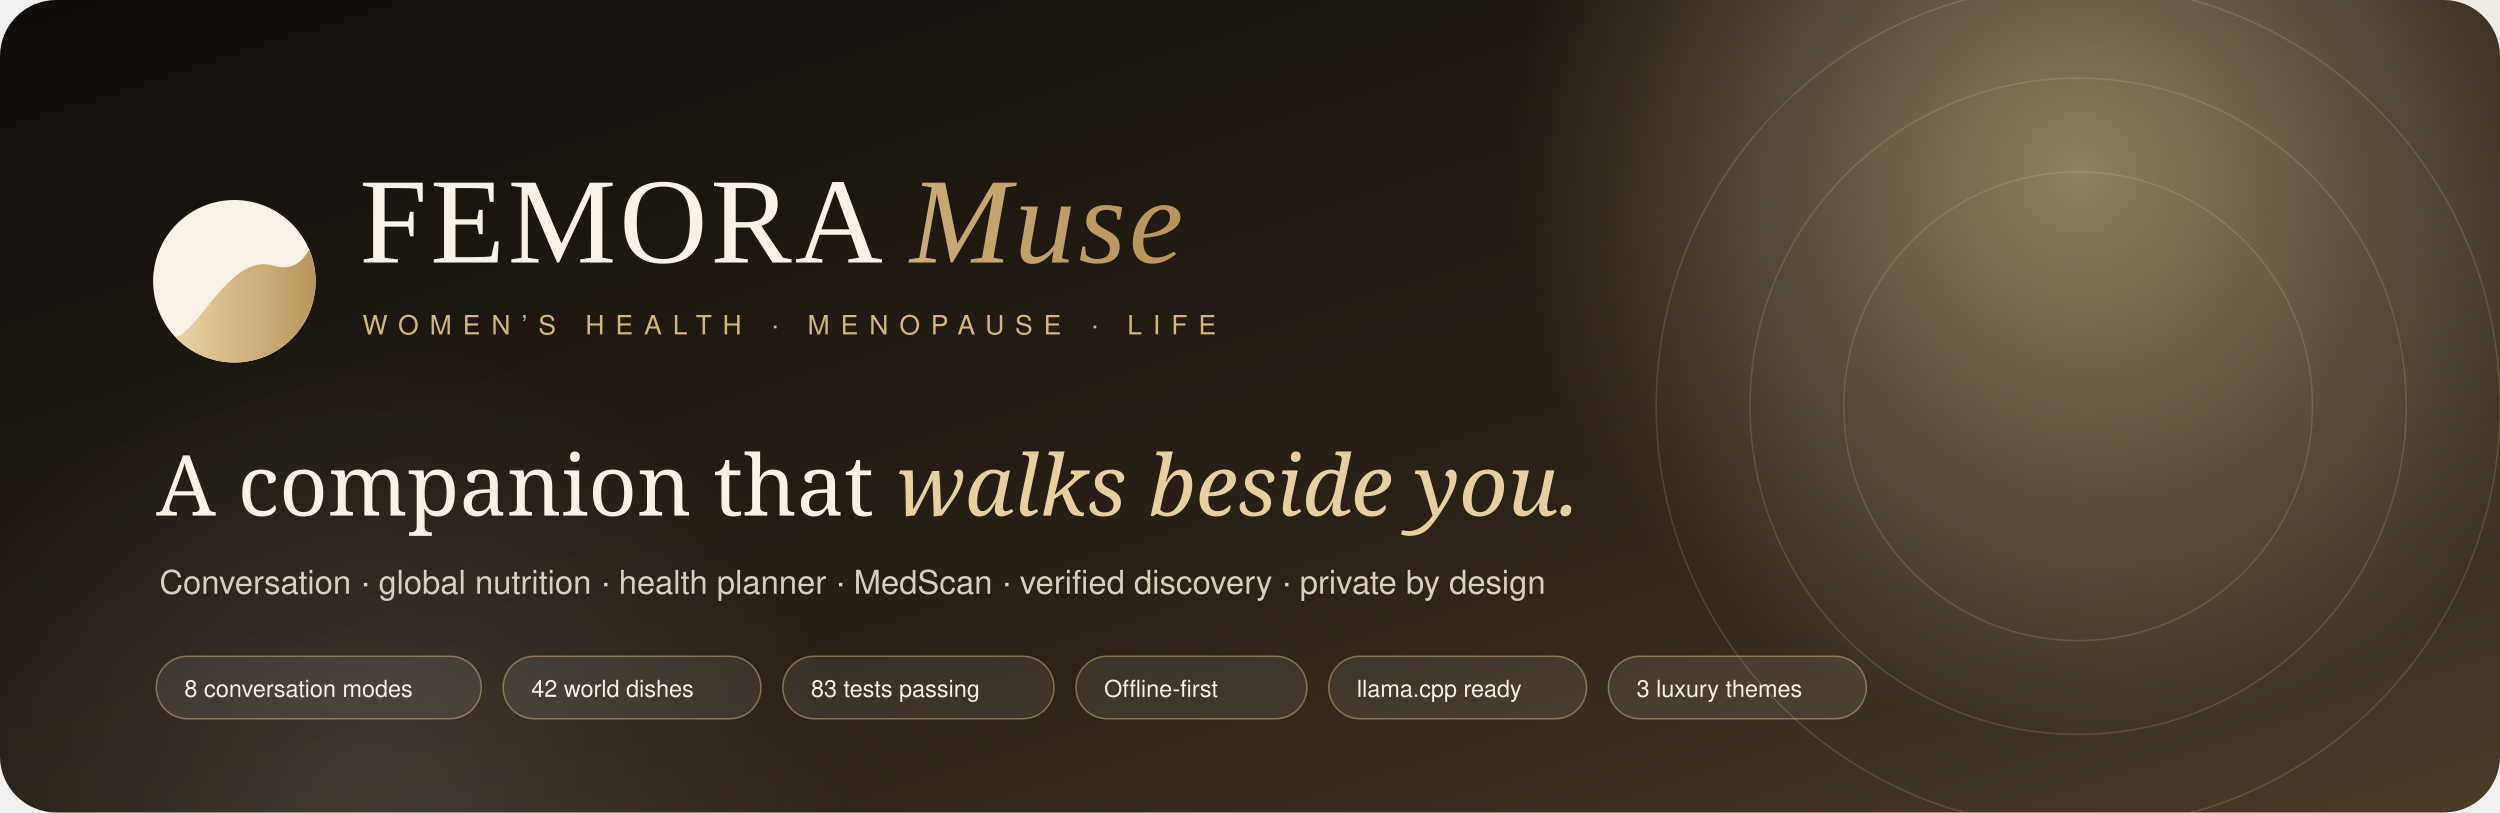
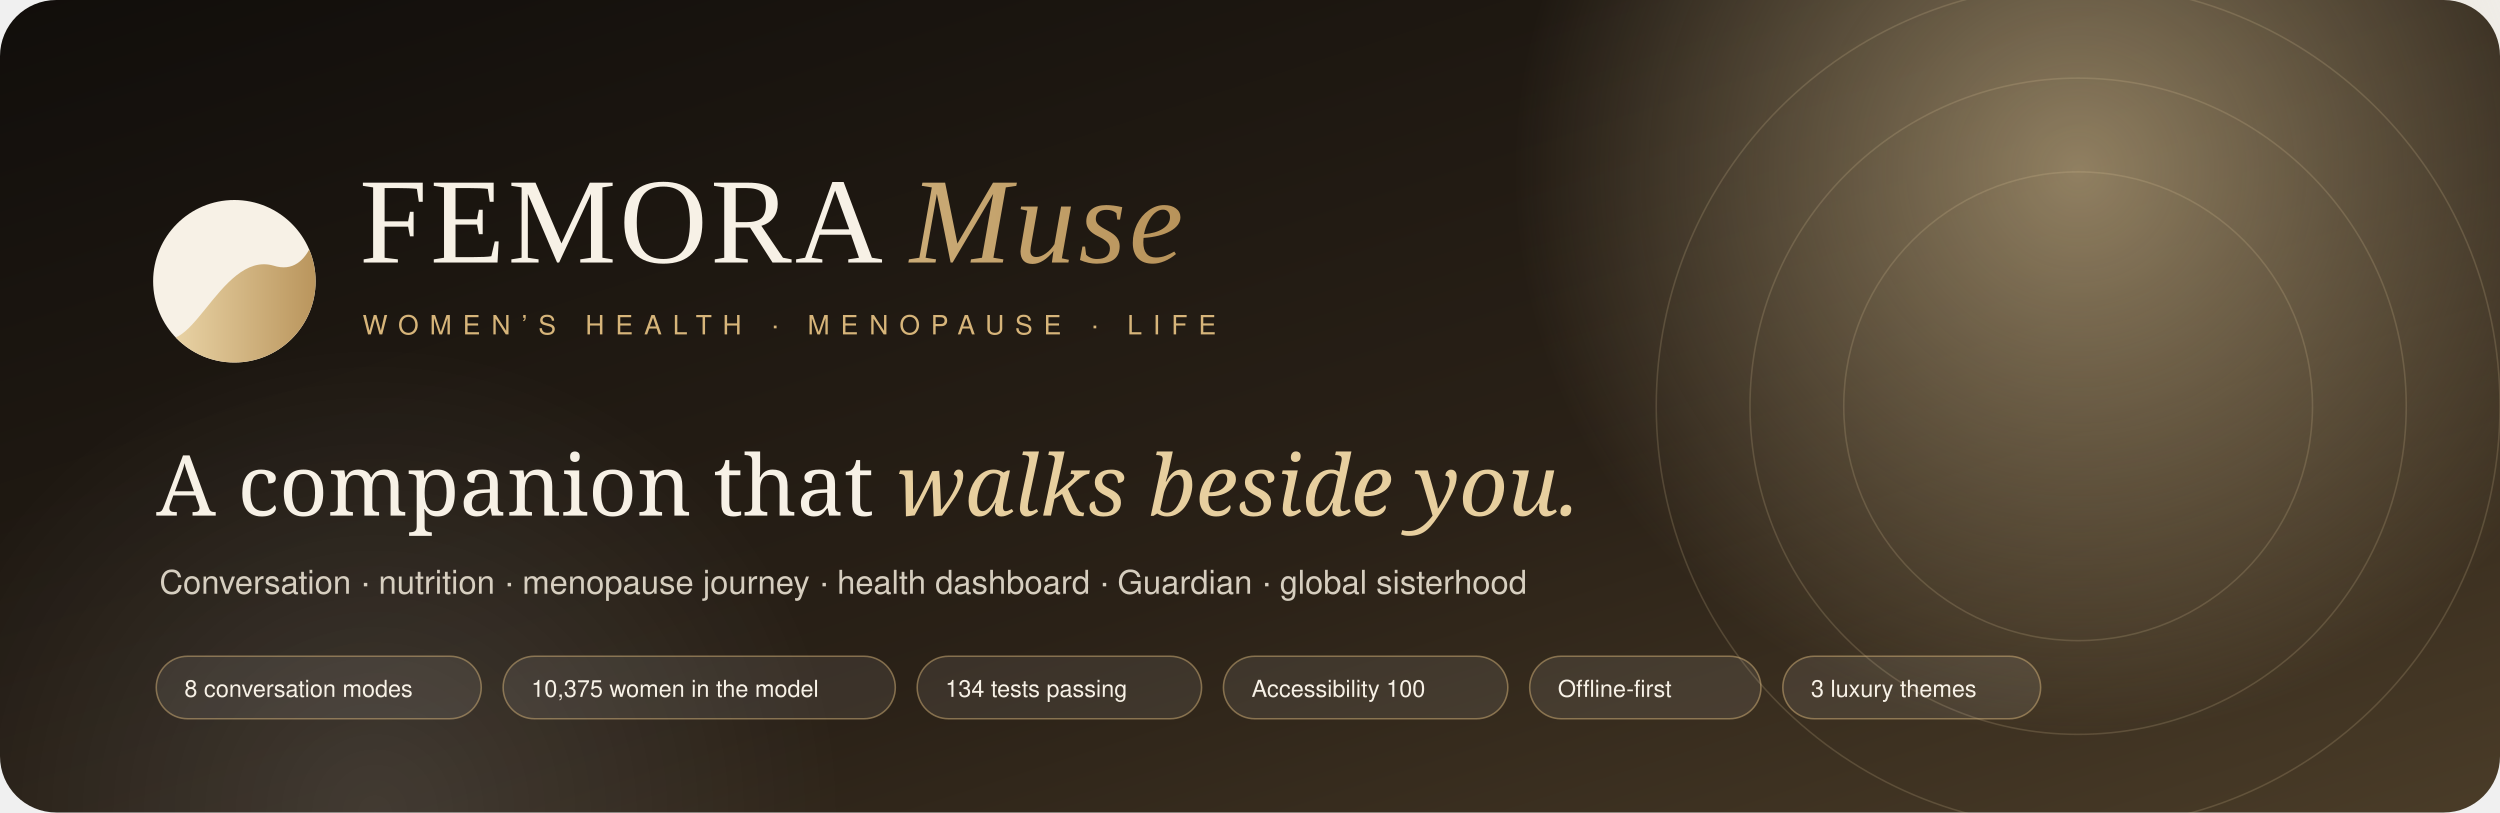
<svg xmlns="http://www.w3.org/2000/svg" width="1600" height="520" viewBox="0 0 1600 520">
  <defs>
    <linearGradient id="bg" x1="0" y1="0" x2="1" y2="1">
      <stop offset="0" stop-color="#110e0b" />
      <stop offset=".6" stop-color="#2a2117" />
      <stop offset="1" stop-color="#4a3c28" />
    </linearGradient>
    <radialGradient id="orb" cx=".5" cy=".5" r=".5">
      <stop offset="0" stop-color="#e7cf9f" stop-opacity=".55" />
      <stop offset="1" stop-color="#e7cf9f" stop-opacity="0" />
    </radialGradient>
    <radialGradient id="orb2" cx=".5" cy=".5" r=".5">
      <stop offset="0" stop-color="#ffffff" stop-opacity=".12" />
      <stop offset="1" stop-color="#ffffff" stop-opacity="0" />
    </radialGradient>
    <linearGradient id="gold" x1="0" x2="1">
      <stop offset="0" stop-color="#f0dcb0" />
      <stop offset="1" stop-color="#b8935a" />
    </linearGradient>
    <clipPath id="lc">
      <circle cx="150" cy="180" r="52" />
    </clipPath>
  </defs>
  <rect width="1600" height="520" rx="36" fill="url(#bg)" />
  <circle cx="1330" cy="110" r="360" fill="url(#orb)">
    <animate attributeName="r" values="340;380;340" dur="9s" repeatCount="indefinite" />
  </circle>
  <circle cx="240" cy="520" r="300" fill="url(#orb2)" />
  <g opacity=".18" stroke="#e7cf9f" fill="none">
    <circle cx="1330" cy="260" r="150" />
    <circle cx="1330" cy="260" r="210" />
    <circle cx="1330" cy="260" r="270" />
  </g>
  <circle cx="150" cy="180" r="52" fill="#f7f1e6" />
  <g clip-path="url(#lc)">
    <path d="M98 210 C120 240 140 160 175 170 C200 178 205 140 205 130 L205 240 L98 240Z" fill="url(#gold)" />
  </g>
  <text x="230" y="168" font-family="Cormorant Garamond, Georgia, 'Times New Roman', serif" font-size="78" fill="#f7f1e6" letter-spacing="2">FEMORA <tspan fill="url(#gold)" font-style="italic">Muse</tspan>
  </text>
  <text x="232" y="214" font-family="Helvetica, Arial, sans-serif" font-size="17" letter-spacing="7" fill="#d7b57a">WOMEN’S HEALTH · MENOPAUSE · LIFE</text>
  <text x="100" y="330" font-family="Cormorant Garamond, Georgia, serif" font-size="54" fill="#f7f1e6">A companion that <tspan font-style="italic" fill="#e7cf9f">walks beside you.</tspan>
  </text>
-   <text x="102" y="380" font-family="Helvetica, Arial, sans-serif" font-size="21" fill="#e9e1d2" opacity=".9">Conversation · global nutrition · health planner · MedScan · verified discovery · private by design</text>
+   <text x="102" y="380" font-family="Helvetica, Arial, sans-serif" font-size="21" fill="#e9e1d2" opacity=".9">Conversation · nutrition · menopause journey · health dashboard · Guardian · global sisterhood</text>
  <g font-family="Helvetica, Arial, sans-serif" font-size="15" fill="#f7f1e6">
-     <rect x="100" y="420" width="208.0" height="40" rx="20" fill="#ffffff" fill-opacity=".08" stroke="#d7b57a" stroke-opacity=".5" />
+     <rect x="100" y="420" width="208" height="40" rx="20" fill="#ffffff" fill-opacity=".08" stroke="#d7b57a" stroke-opacity=".5" />
    <text x="118" y="446">8 conversation modes</text>
-     <rect x="322.0" y="420" width="165.0" height="40" rx="20" fill="#ffffff" fill-opacity=".08" stroke="#d7b57a" stroke-opacity=".5" />
-     <text x="340.0" y="446">42 world dishes</text>
-     <rect x="501.0" y="420" width="173.6" height="40" rx="20" fill="#ffffff" fill-opacity=".08" stroke="#d7b57a" stroke-opacity=".5" />
-     <text x="519.0" y="446">83 tests passing</text>
-     <rect x="688.6" y="420" width="147.8" height="40" rx="20" fill="#ffffff" fill-opacity=".08" stroke="#d7b57a" stroke-opacity=".5" />
-     <text x="706.6" y="446">Offline-first</text>
-     <rect x="850.4" y="420" width="165.0" height="40" rx="20" fill="#ffffff" fill-opacity=".08" stroke="#d7b57a" stroke-opacity=".5" />
-     <text x="868.4" y="446">llama.cpp ready</text>
-     <rect x="1029.4" y="420" width="165.0" height="40" rx="20" fill="#ffffff" fill-opacity=".08" stroke="#d7b57a" stroke-opacity=".5" />
-     <text x="1047.4" y="446">3 luxury themes</text>
+     <rect x="322" y="420" width="251" height="40" rx="20" fill="#ffffff" fill-opacity=".08" stroke="#d7b57a" stroke-opacity=".5" />
+     <text x="340" y="446">10,375 women in the model</text>
+     <rect x="587" y="420" width="182" height="40" rx="20" fill="#ffffff" fill-opacity=".08" stroke="#d7b57a" stroke-opacity=".5" />
+     <text x="605" y="446">134 tests passing</text>
+     <rect x="783" y="420" width="182" height="40" rx="20" fill="#ffffff" fill-opacity=".08" stroke="#d7b57a" stroke-opacity=".5" />
+     <text x="801" y="446">Accessibility 100</text>
+     <rect x="979" y="420" width="148" height="40" rx="20" fill="#ffffff" fill-opacity=".08" stroke="#d7b57a" stroke-opacity=".5" />
+     <text x="997" y="446">Offline-first</text>
+     <rect x="1141" y="420" width="165" height="40" rx="20" fill="#ffffff" fill-opacity=".08" stroke="#d7b57a" stroke-opacity=".5" />
+     <text x="1159" y="446">3 luxury themes</text>
  </g>
</svg>
